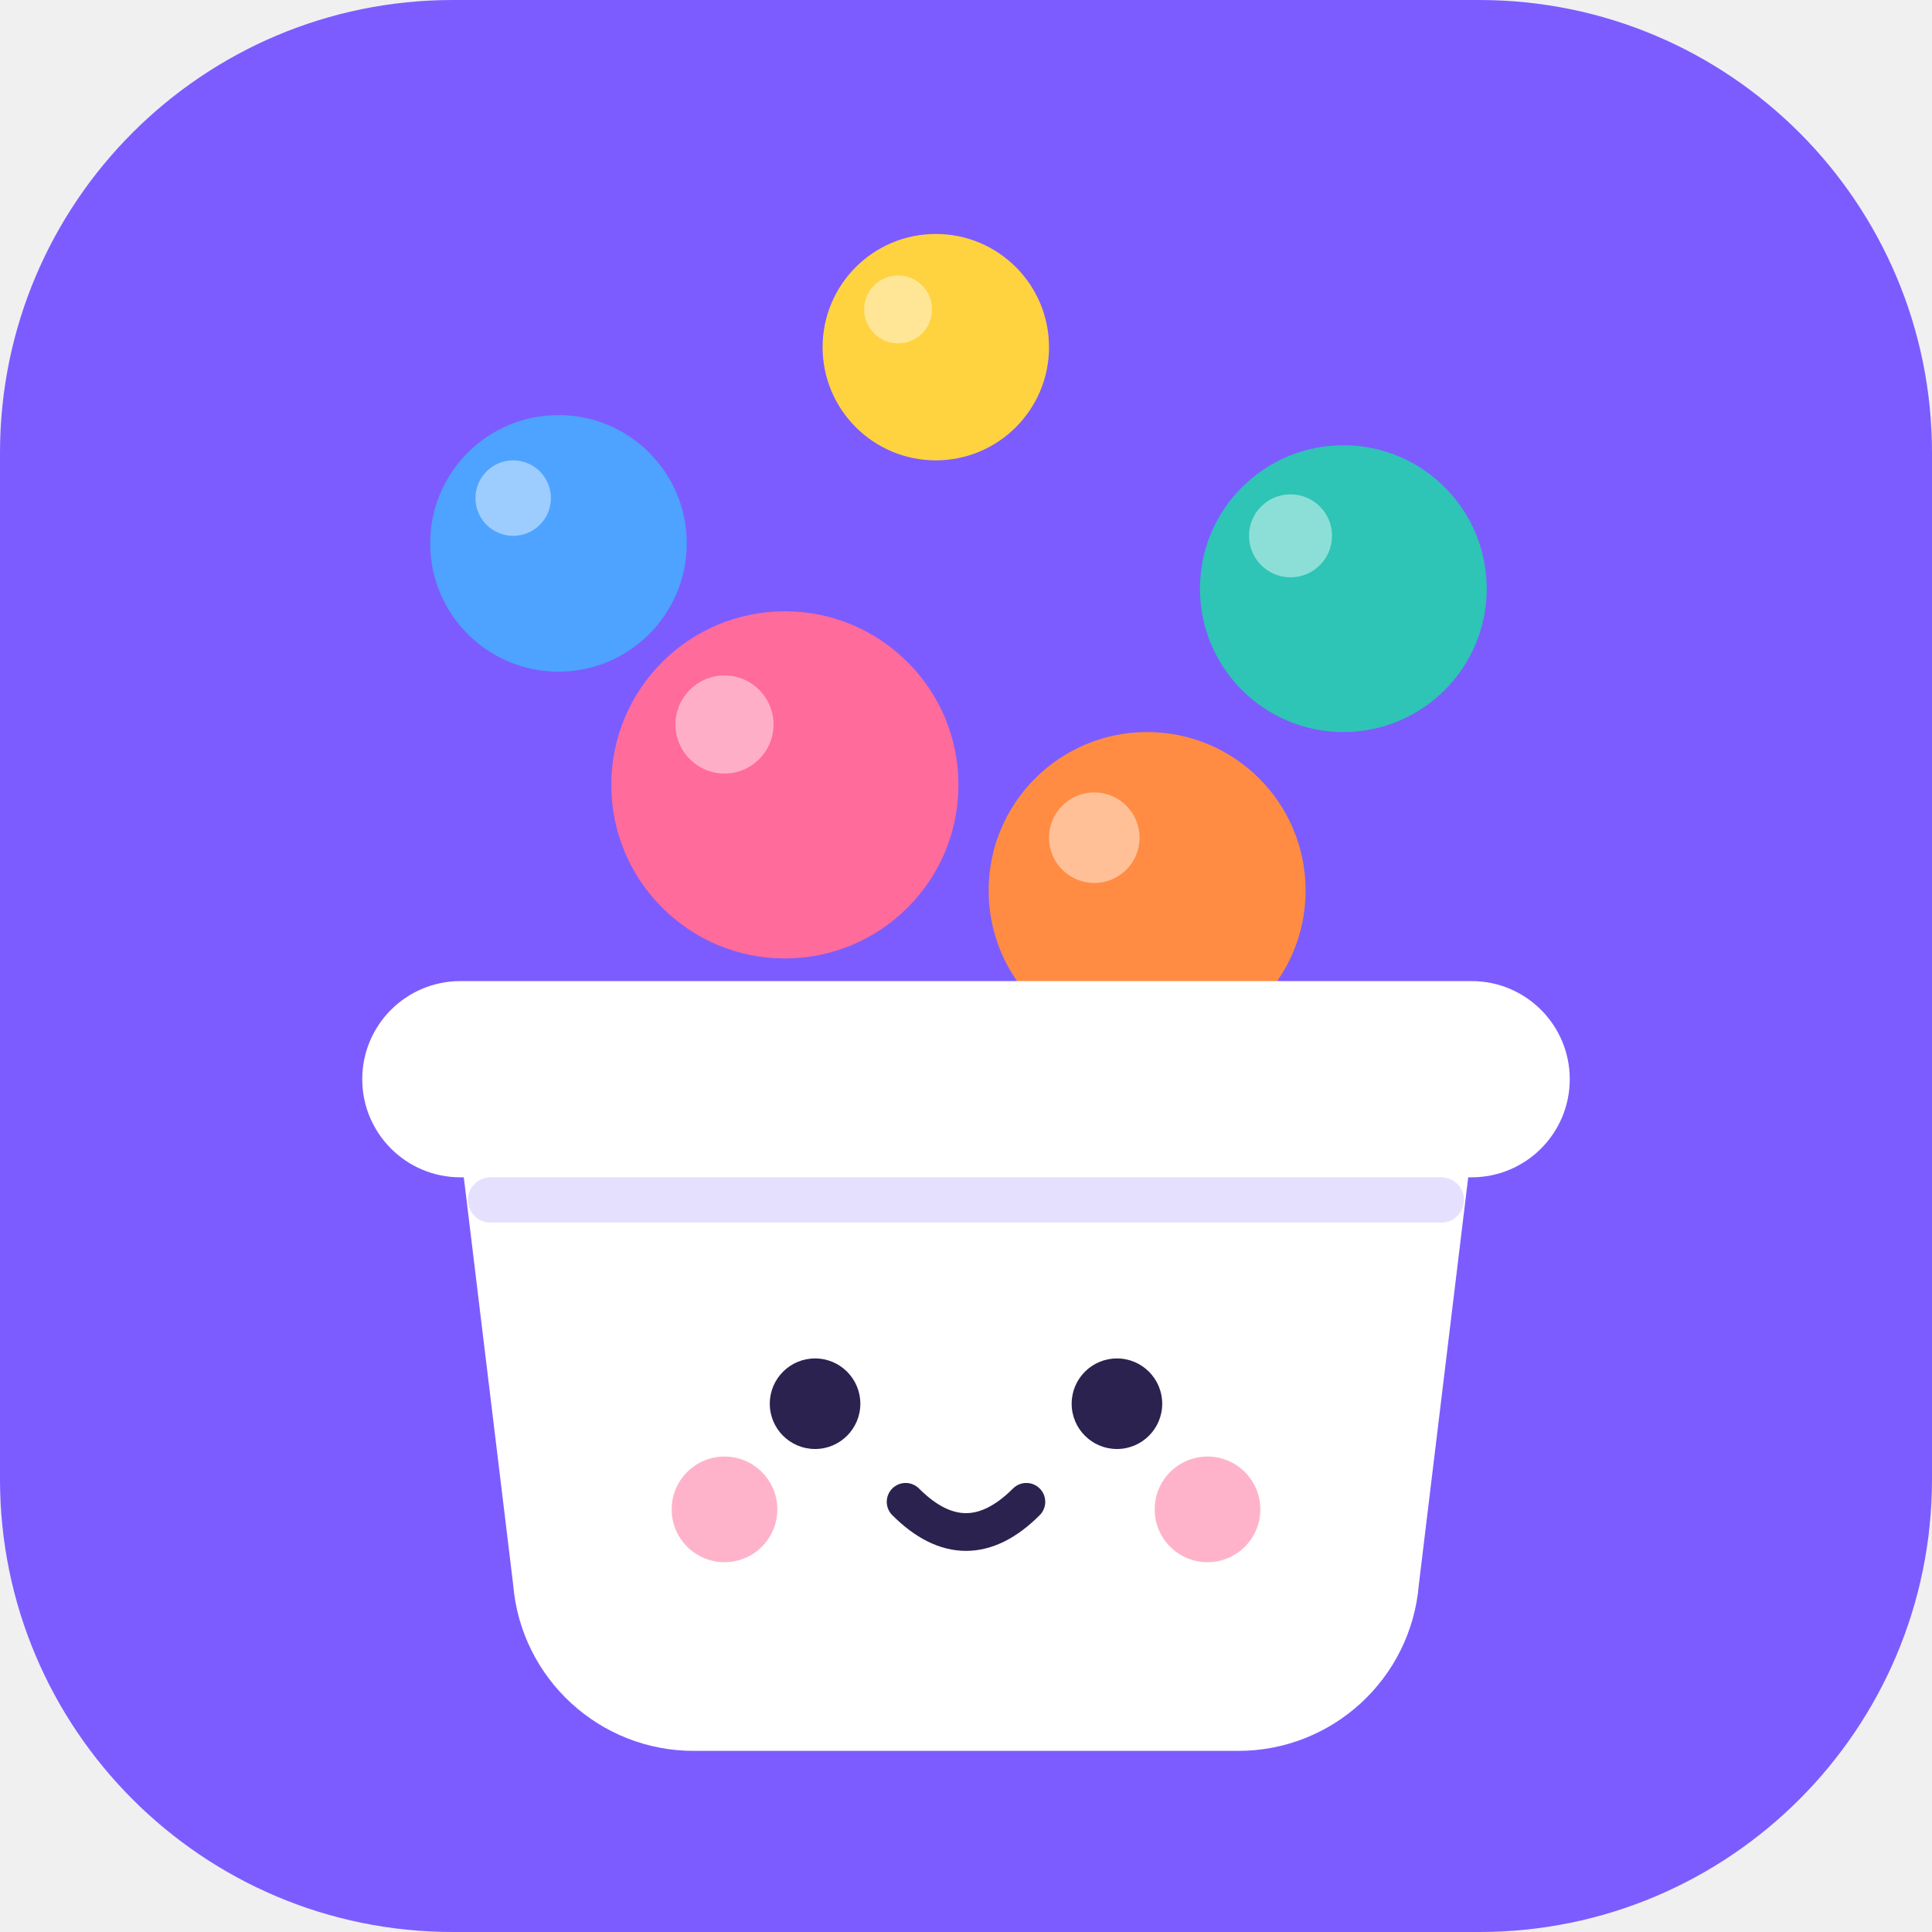
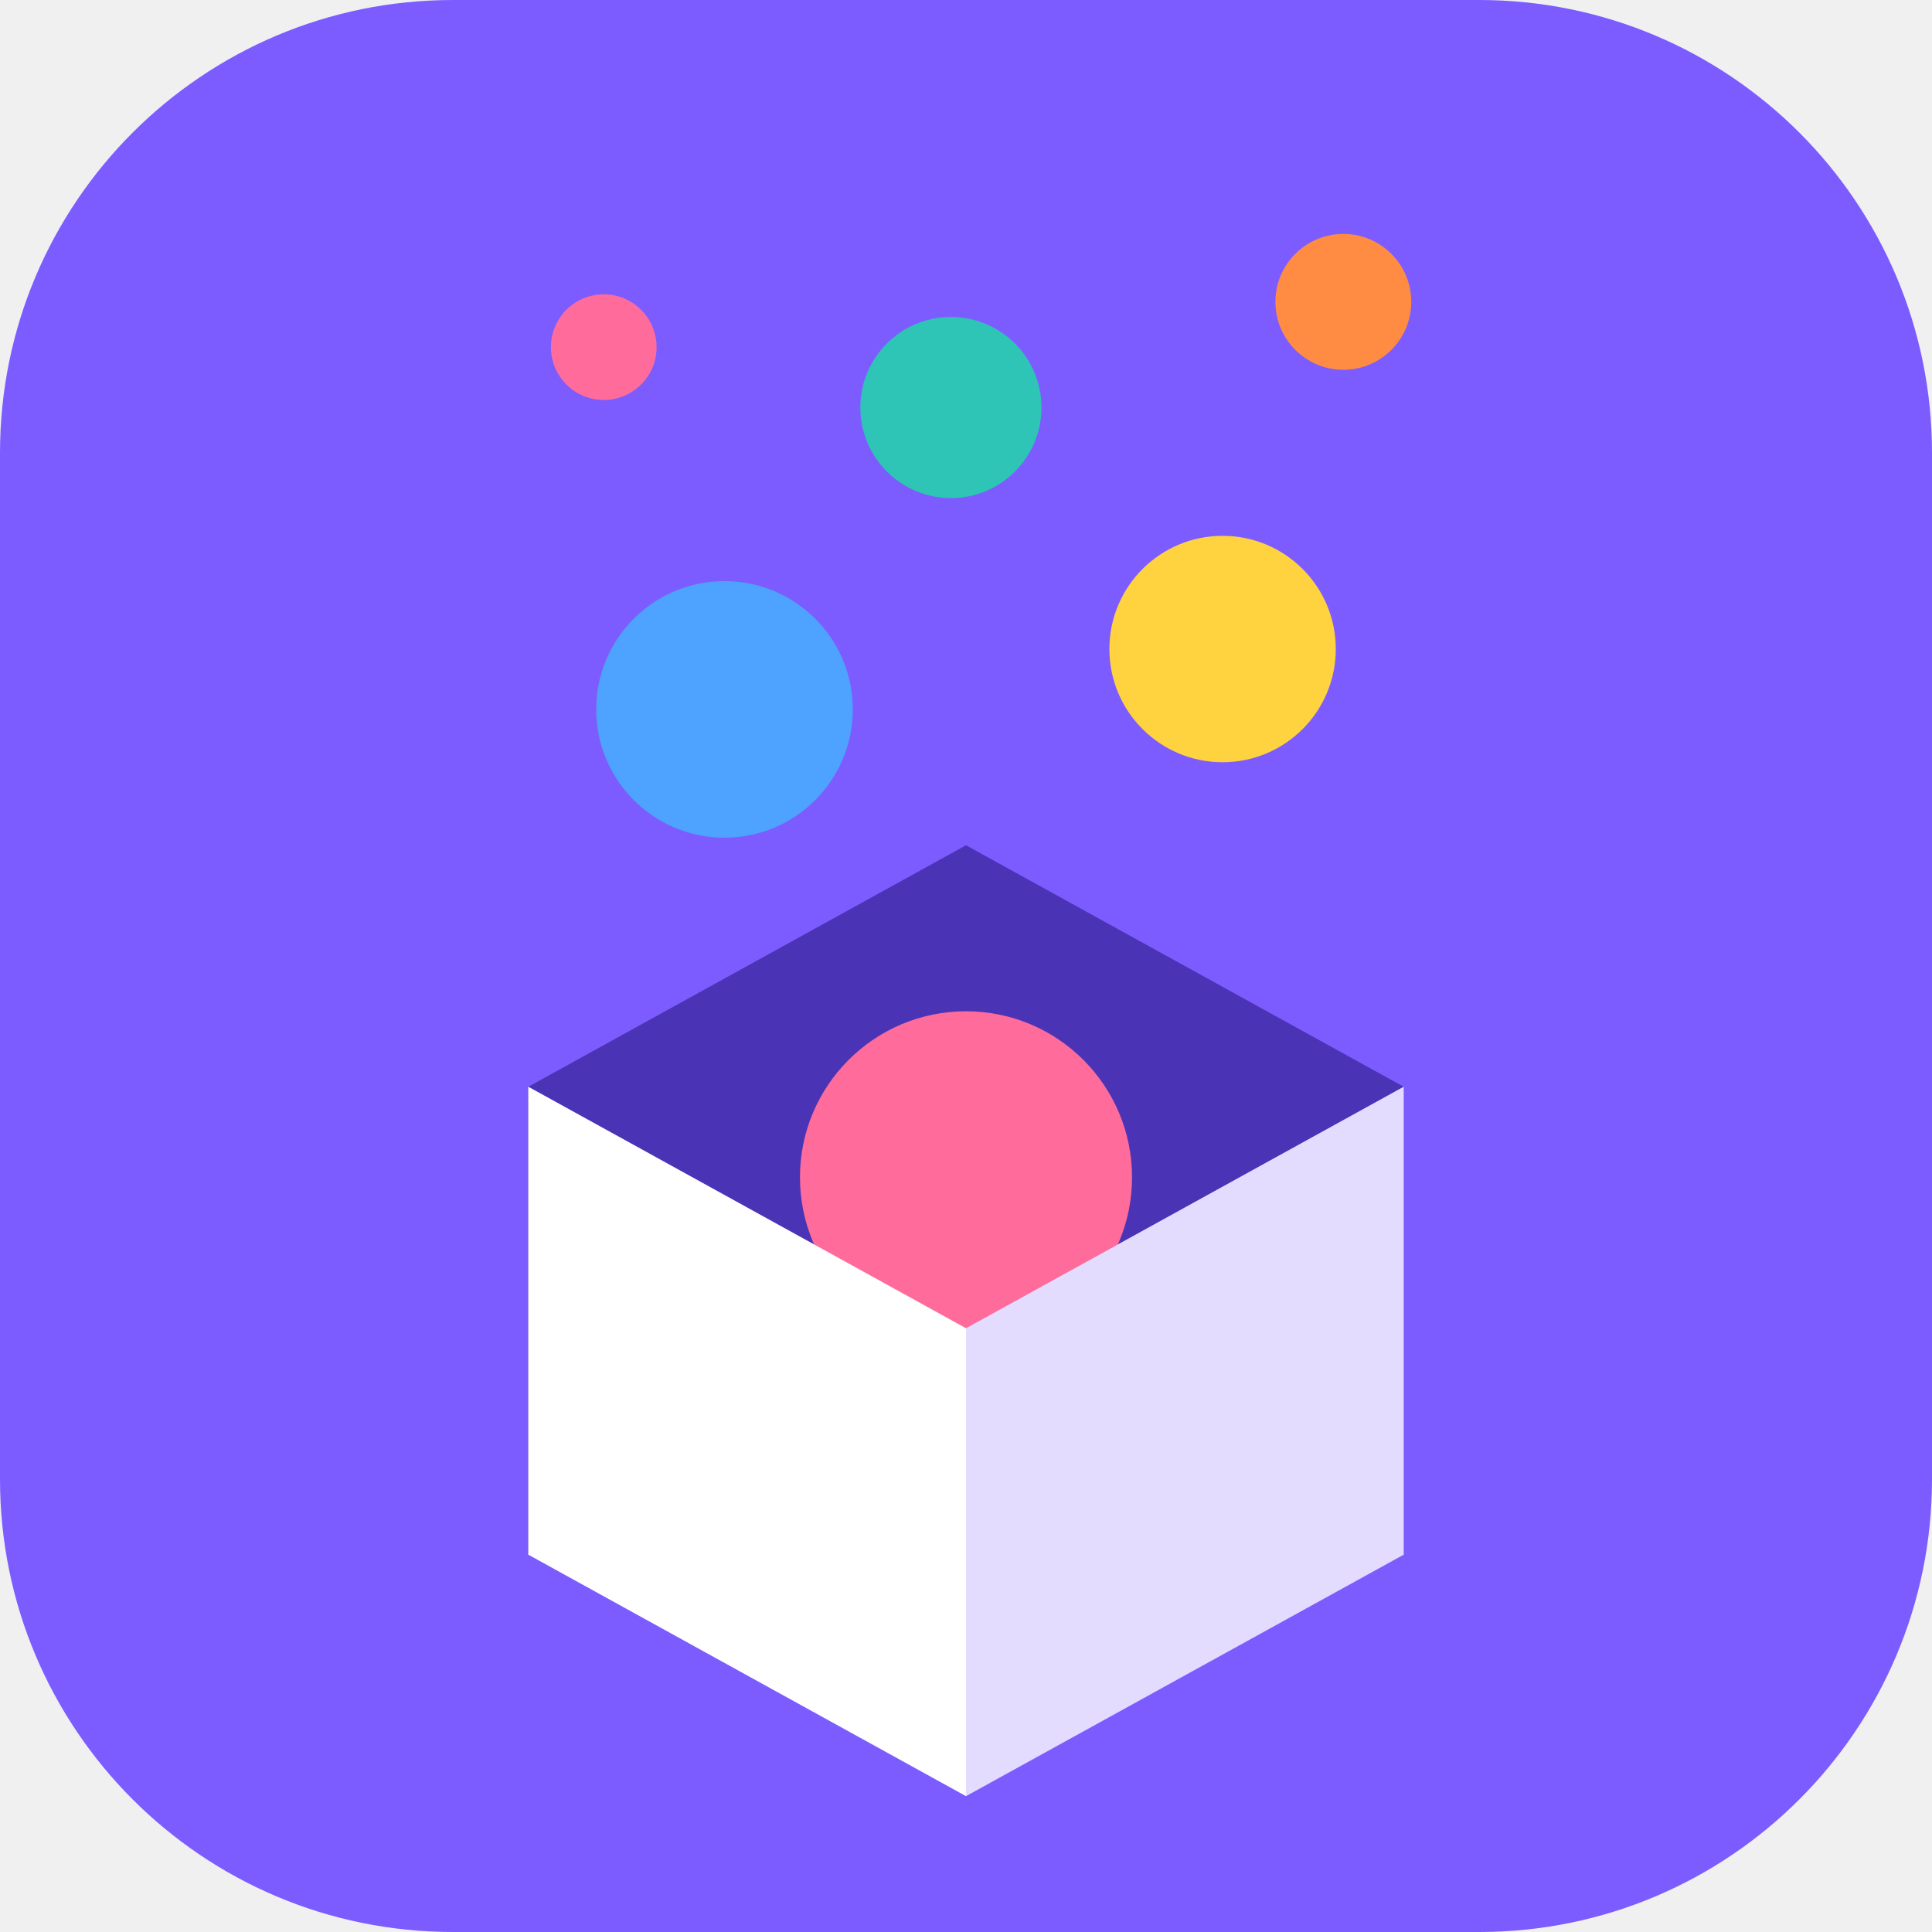
<svg xmlns="http://www.w3.org/2000/svg" viewBox="0 0 256 256" width="256" height="256">
  <rect width="256" height="256" rx="60" fill="#7c5cff" />
-   <circle cx="124" cy="46" r="15" fill="#ffd23f" />
-   <circle cx="74" cy="72" r="17" fill="#4da3ff" />
-   <circle cx="178" cy="78" r="19" fill="#2ec4b6" />
-   <circle cx="104" cy="104" r="23" fill="#ff6b9a" />
-   <circle cx="152" cy="118" r="21" fill="#ff8c42" />
-   <g fill="#fff" opacity=".45">
-     <circle cx="119" cy="41" r="4.5" />
-     <circle cx="68" cy="66" r="5" />
-     <circle cx="171" cy="71" r="5.5" />
-     <circle cx="96" cy="96" r="6.5" />
-     <circle cx="145" cy="111" r="6" />
-   </g>
-   <path d="M60 144h136l-8 66a24 24 0 0 1-24 22H92a24 24 0 0 1-24-22z" fill="#fff" />
-   <rect x="48" y="130" width="160" height="26" rx="13" fill="#fff" />
-   <rect x="62" y="156" width="132" height="6" rx="3" fill="#e6e0ff" />
-   <circle cx="108" cy="186" r="6" fill="#2b2250" />
-   <circle cx="148" cy="186" r="6" fill="#2b2250" />
-   <circle cx="96" cy="200" r="7" fill="#ffb3cb" />
-   <circle cx="160" cy="200" r="7" fill="#ffb3cb" />
-   <path d="M120 199q8 8 16 0" fill="none" stroke="#2b2250" stroke-width="5" stroke-linecap="round" />
+   <path d="M128 112l58 32-58 32-58-32z" fill="#4a34b5" />
+   <circle cx="128" cy="156" r="22" fill="#ff6b9a" />
+   <circle cx="96" cy="94" r="17" fill="#4da3ff" />
+   <circle cx="162" cy="86" r="15" fill="#ffd23f" />
+   <circle cx="126" cy="54" r="12" fill="#2ec4b6" />
+   <circle cx="178" cy="40" r="9" fill="#ff8c42" />
+   <circle cx="80" cy="46" r="7" fill="#ff6b9a" />
+   <path d="M70 144l58 32v62l-58-32z" fill="#fff" />
+   <path d="M186 144l-58 32v62l58-32z" fill="#e3dcff" />
</svg>
